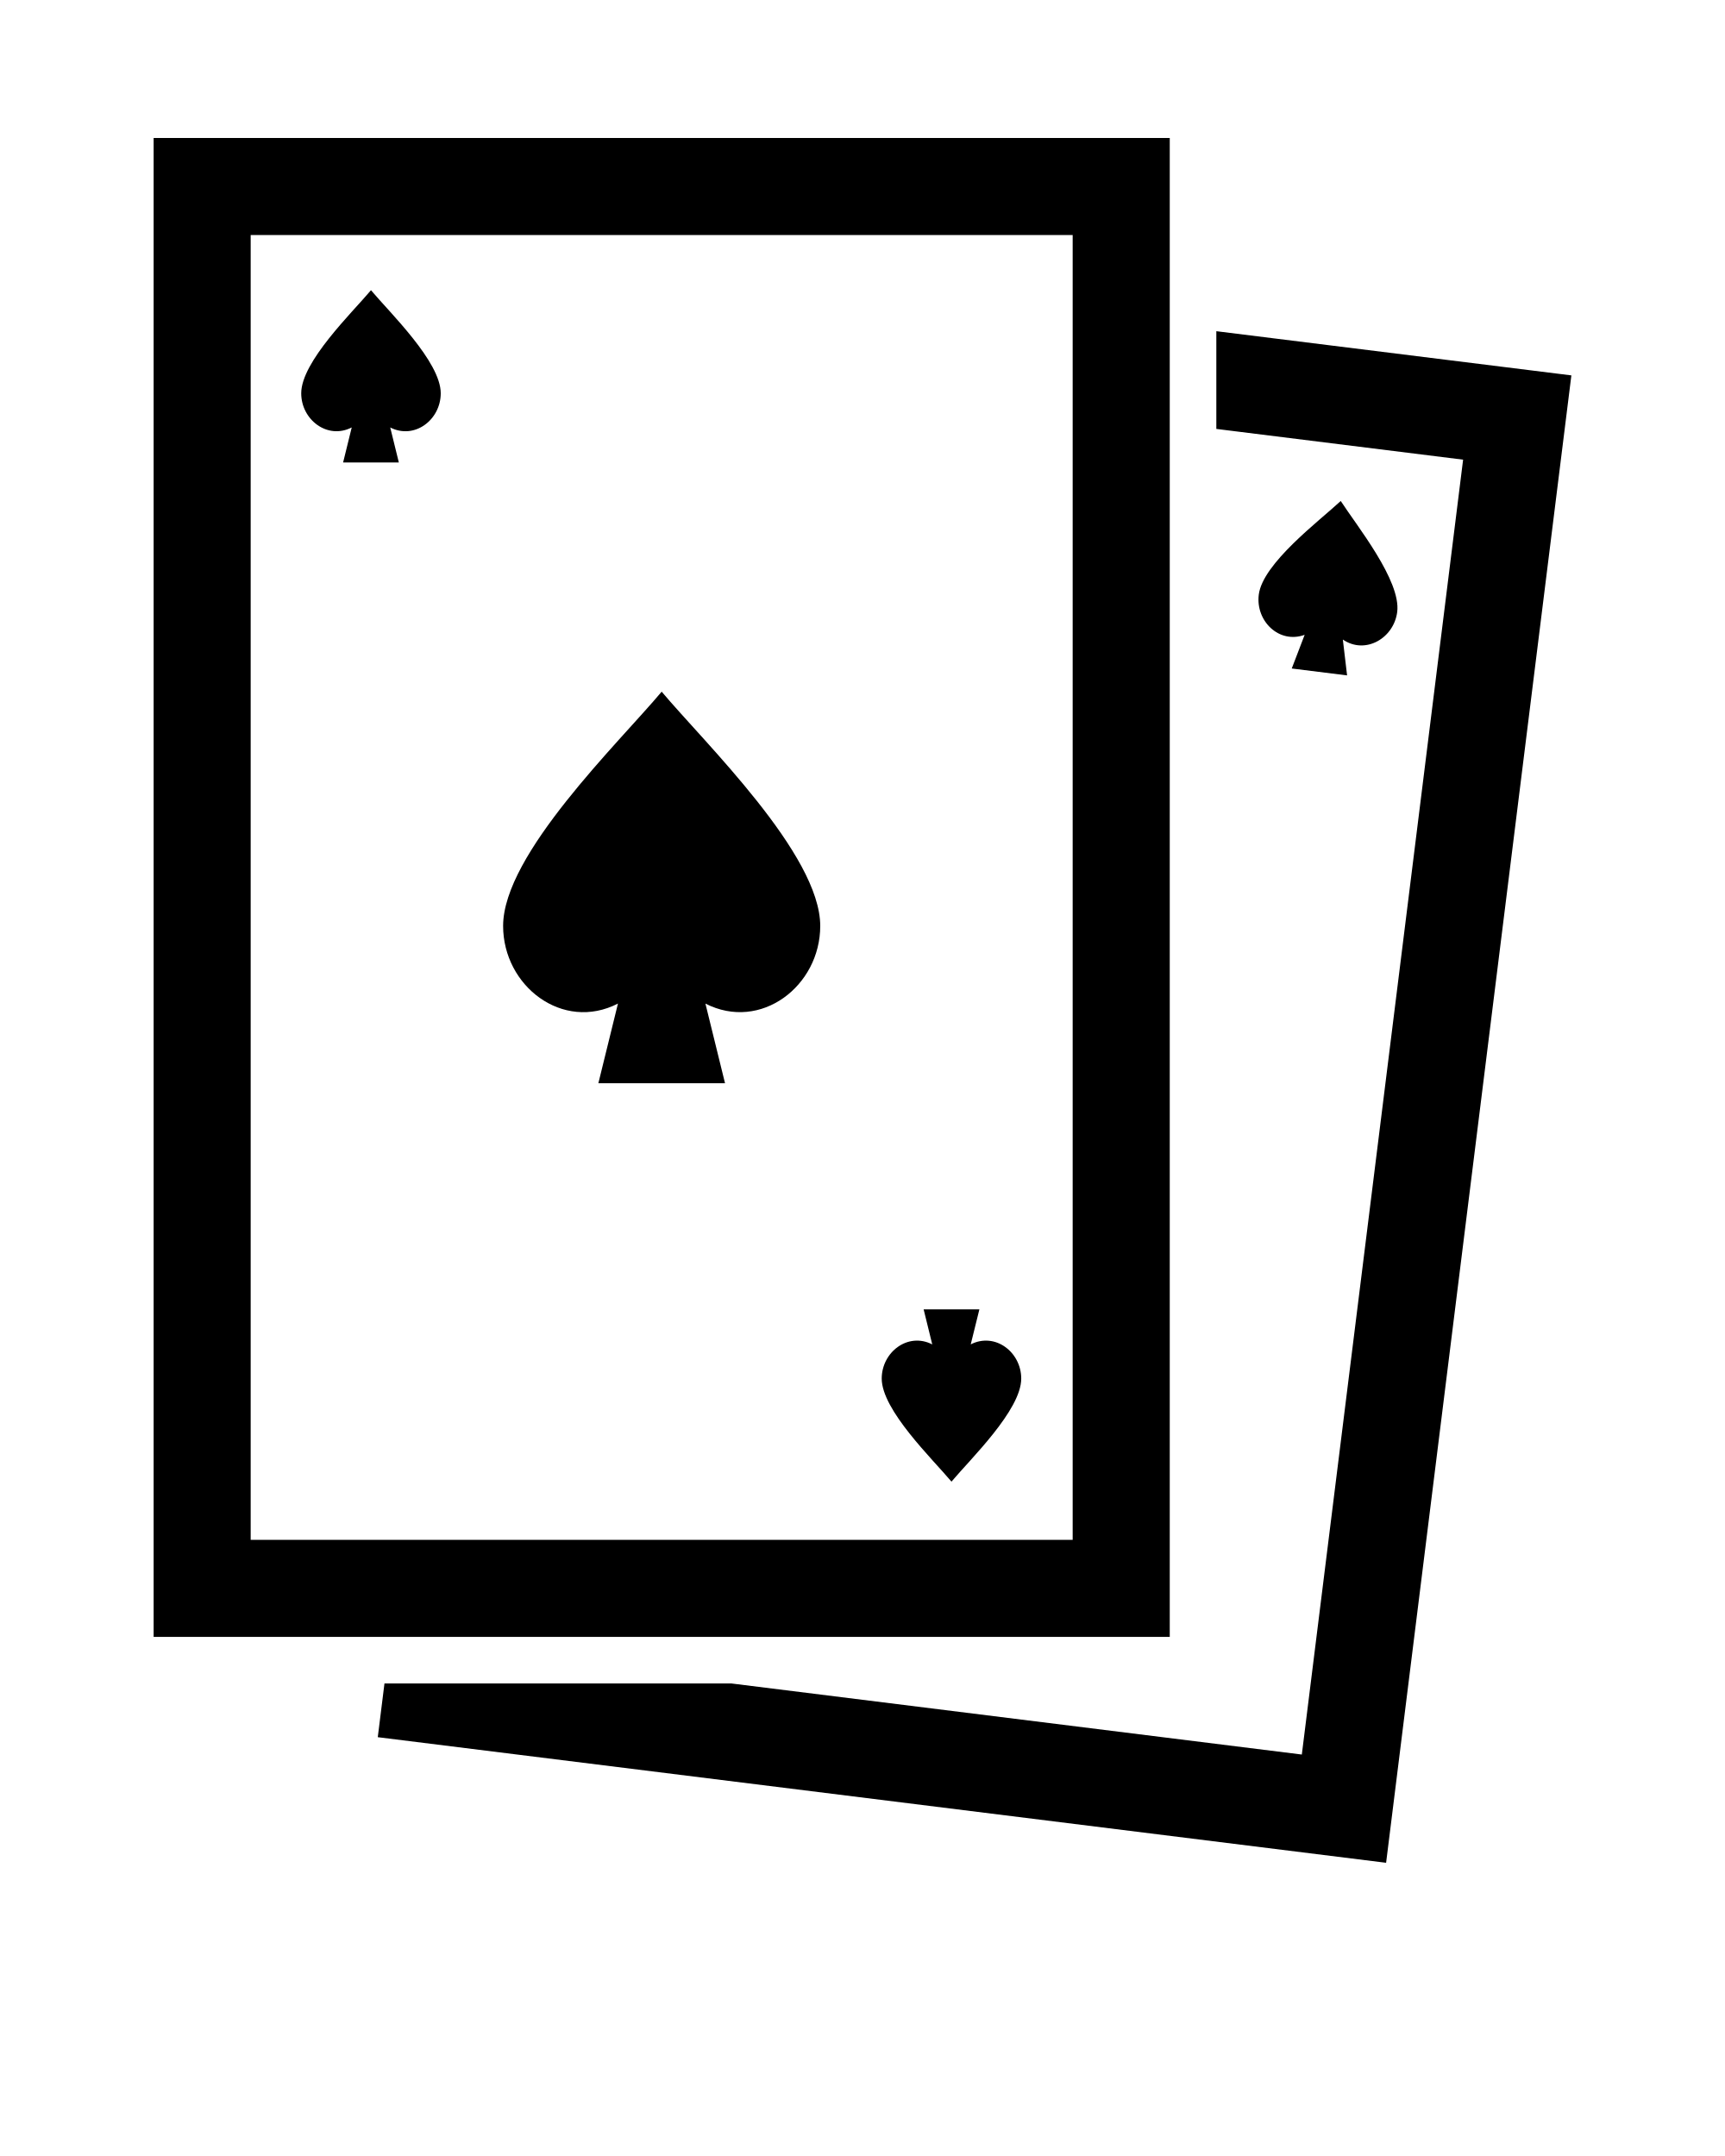
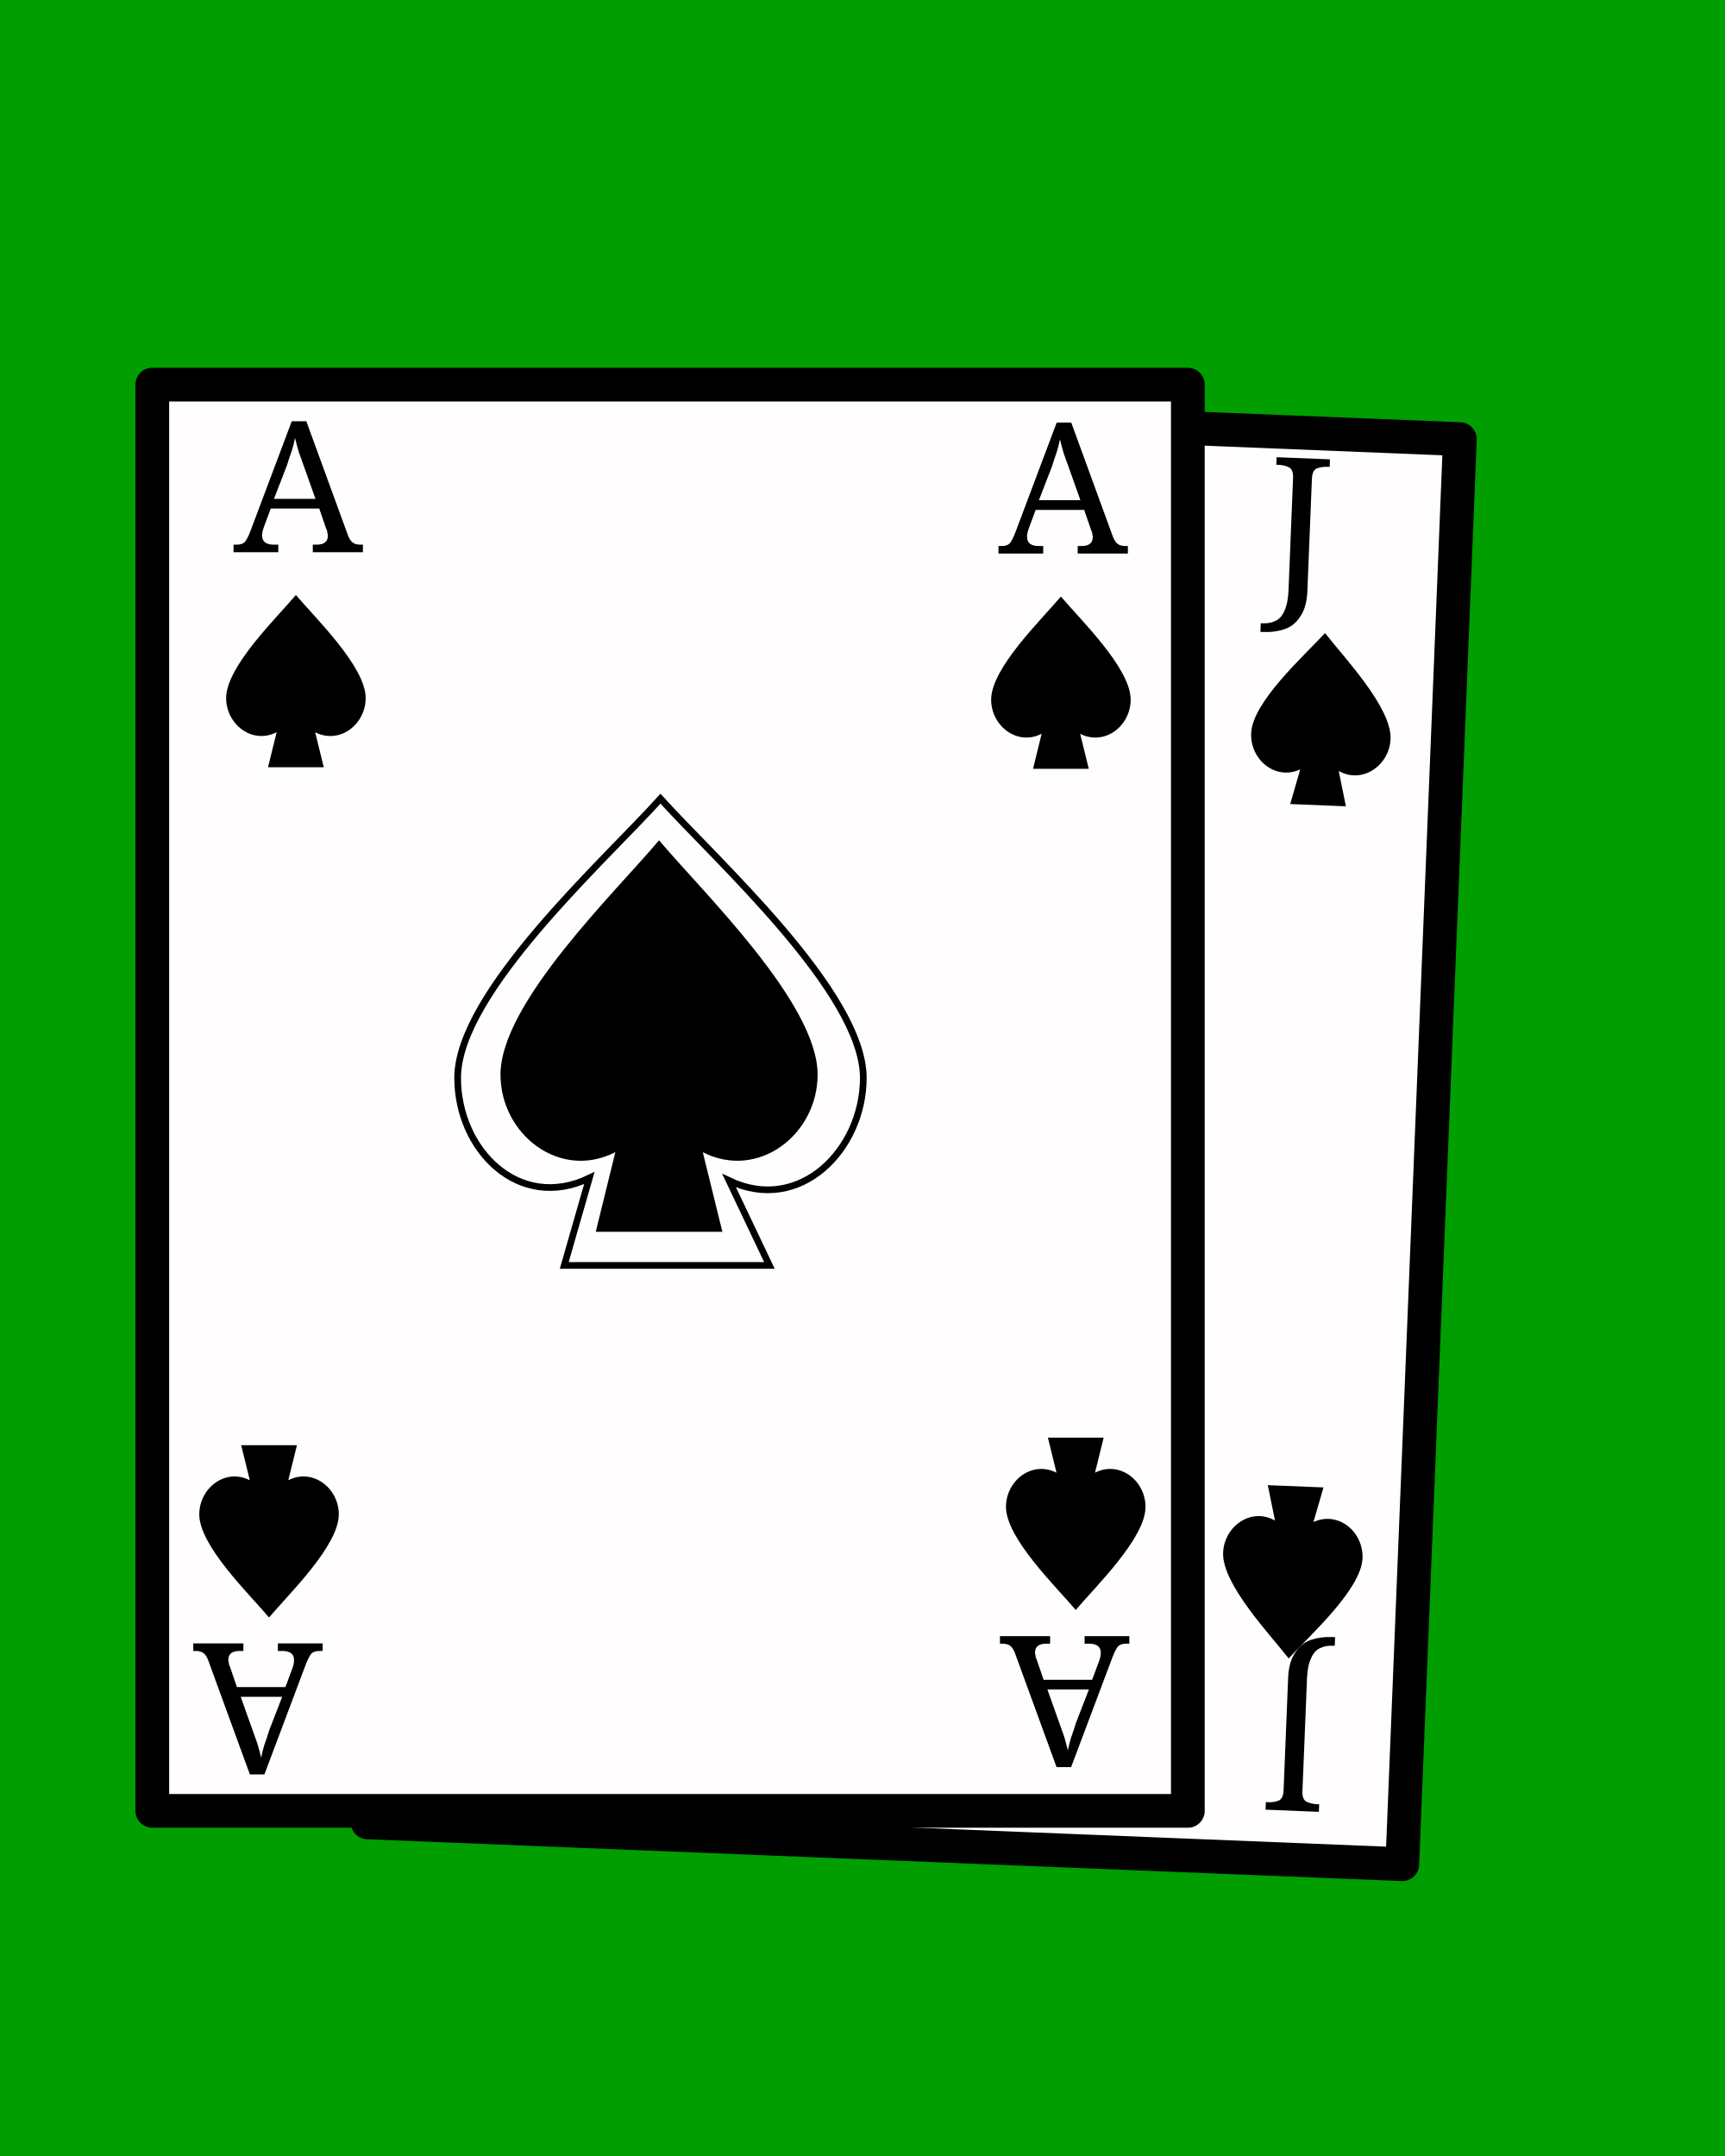
<svg xmlns="http://www.w3.org/2000/svg" version="1.1" x="0px" y="0px" viewBox="0 0 50 62.5" enable-background="new 0 0 50 50" xml:space="preserve" id="svg10">
  <defs id="defs14" />
-   <g id="g4" transform="translate(0,4)">
-     <path d="M 28.388,33.957 H 26.772 L 27.022,34.973 C 26.317,34.61 25.557,35.197 25.557,35.963 25.557,36.878 27.032,38.298 27.579,38.951 28.126,38.299 29.601,36.877 29.601,35.963 29.601,35.197 28.843,34.611 28.137,34.972 Z M 33.906,43.452 V 0 H 4.453 V 43.452 Z M 31.092,2.813 V 40.638 H 7.266 V 2.813 Z M 36.486,13.239 C 36.391,13.999 37.071,14.674 37.816,14.403 L 37.442,15.379 39.046,15.579 38.923,14.54 C 39.578,14.987 40.404,14.498 40.499,13.738 40.612,12.831 39.324,11.238 38.862,10.523 38.238,11.103 36.599,12.332 36.486,13.239 Z M 11.561,9.408 11.311,8.392 C 12.017,8.753 12.775,8.168 12.775,7.401 12.775,6.487 11.3,5.065 10.753,4.413 10.206,5.065 8.731,6.486 8.731,7.401 8.731,8.167 9.49,8.753 10.195,8.391 L 9.945,9.407 H 11.561 Z M 35.256,5.601 V 8.434 L 42.409,9.325 37.734,46.862 21.194,44.801 H 11.144 L 10.95,46.359 40.177,50 45.547,6.882 Z M 23.775,22.842 C 23.775,20.765 20.423,17.533 19.179,16.051 17.935,17.535 14.583,20.763 14.583,22.842 14.583,24.582 16.308,25.916 17.912,25.092 L 17.344,27.401 H 21.015 L 20.447,25.093 C 22.052,25.913 23.775,24.582 23.775,22.842 Z" id="path2" style="clip-rule:evenodd;fill-rule:evenodd" />
+   <rect style="opacity:1;fill:#009e00;fill-opacity:1;fill-rule:nonzero;stroke:none;stroke-width:1.005;stroke-linecap:round;stroke-linejoin:round;stroke-miterlimit:4;stroke-dasharray:none;stroke-dashoffset:261.397;stroke-opacity:1;paint-order:markers fill stroke" id="rect902" width="52.233" height="66.18" x="-2.009" y="-1.807" />
+   <g id="g1048" transform="rotate(2.314045,23.49995,-721.6014)">
+     <rect y="11.371" x="41.934" height="41.345" width="30.016" id="rect863-1" style="opacity:1;fill:#fffdfd;fill-opacity:1;fill-rule:nonzero;stroke:#000000;stroke-width:0.978;stroke-linecap:round;stroke-linejoin:round;stroke-miterlimit:4;stroke-dasharray:none;stroke-dashoffset:261.397;stroke-opacity:1;paint-order:markers fill stroke" />
+     <path id="path859-4" d="M 69.227,41.895 H 67.611 L 67.861,42.911 C 67.156,42.548 66.396,43.135 66.396,43.901 66.396,44.816 67.871,46.236 68.418,46.889 68.965,46.237 70.44,44.815 70.44,43.901 70.44,43.135 69.682,42.549 68.976,42.91 Z" style="clip-rule:evenodd;fill-rule:evenodd" />
+     <text transform="scale(-1)" id="text867-3-2" y="-47.497" x="-69.677" style="font-style:normal;font-variant:normal;font-weight:normal;font-stretch:normal;font-size:13.333px;line-height:20px;font-family:Georgia;-inkscape-font-specification:'Georgia, Normal';font-variant-ligatures:normal;font-variant-caps:normal;font-variant-numeric:normal;font-feature-settings:normal;text-align:start;letter-spacing:0px;word-spacing:0px;writing-mode:lr-tb;text-anchor:start;fill:#000000;fill-opacity:1;stroke:none;stroke-width:1px;stroke-linecap:butt;stroke-linejoin:miter;stroke-opacity:1" xml:space="preserve">
+       <tspan style="font-style:normal;font-variant:normal;font-weight:normal;font-stretch:normal;font-size:5.333px;font-family:Georgia;-inkscape-font-specification:'Georgia, Normal';font-variant-ligatures:normal;font-variant-caps:normal;font-variant-numeric:normal;font-feature-settings:normal;text-align:start;writing-mode:lr-tb;text-anchor:start" y="-47.497" x="-69.677" id="tspan865-8-7">J</tspan>
+     </text>
+     <path id="path851-5-9" d="M 69.079,22.141 68.829,21.125 C 69.535,21.486 70.293,20.901 70.293,20.134 70.293,19.22 68.818,17.798 68.271,17.146 67.724,17.798 66.249,19.219 66.249,20.134 66.249,20.9 67.008,21.486 67.713,21.124 L 67.463,22.14 H 69.079 Z" style="clip-rule:evenodd;fill-rule:evenodd" />
+     <text id="text867-8-9" y="15.903" x="66.462" style="font-style:normal;font-variant:normal;font-weight:normal;font-stretch:normal;font-size:13.333px;line-height:20px;font-family:Calibri;-inkscape-font-specification:'Calibri, Normal';font-variant-ligatures:normal;font-variant-caps:normal;font-variant-numeric:normal;font-feature-settings:normal;text-align:start;letter-spacing:0px;word-spacing:0px;writing-mode:lr-tb;text-anchor:start;fill:#000000;fill-opacity:1;stroke:none;stroke-width:1px;stroke-linecap:butt;stroke-linejoin:miter;stroke-opacity:1" xml:space="preserve">
+       <tspan style="font-style:normal;font-variant:normal;font-weight:normal;font-stretch:normal;font-size:5.333px;font-family:Georgia;-inkscape-font-specification:'Georgia, Normal';font-variant-ligatures:normal;font-variant-caps:normal;font-variant-numeric:normal;font-feature-settings:normal;text-align:start;writing-mode:lr-tb;text-anchor:start" y="15.903" x="66.462" id="tspan865-9-2">J</tspan>
+     </text>
  </g>
+   <rect style="opacity:1;fill:#fffdfd;fill-opacity:1;fill-rule:nonzero;stroke:#000000;stroke-width:0.978;stroke-linecap:round;stroke-linejoin:round;stroke-miterlimit:4;stroke-dasharray:none;stroke-dashoffset:261.397;stroke-opacity:1;paint-order:markers fill stroke" id="rect863" width="30.016" height="41.345" x="4.414" y="11.15" />
+   <path style="clip-rule:evenodd;fill-rule:evenodd" d="M 31.99,41.677 H 30.374 L 30.624,42.693 C 29.919,42.33 29.159,42.917 29.159,43.683 29.159,44.598 30.634,46.018 31.181,46.671 31.728,46.019 33.203,44.597 33.203,43.683 33.203,42.917 32.445,42.331 31.739,42.692 Z" id="path859" />
+   <path style="clip-rule:evenodd;fill-rule:evenodd;fill:none;stroke:none" d="M 35.283,3.912 V 41.737 H 11.457 V 3.912 Z" id="path855" />
+   <path style="clip-rule:evenodd;fill-rule:evenodd" d="M 9.385,22.243 9.135,21.227 C 9.841,21.588 10.599,21.003 10.599,20.236 10.599,19.322 9.124,17.9 8.577,17.248 8.03,17.9 6.555,19.321 6.555,20.236 6.555,21.002 7.314,21.588 8.019,21.226 L 7.769,22.242 H 9.385 Z" id="path851" />
+   <path style="clip-rule:evenodd;fill-rule:evenodd" d="M 23.699,31.15 C 23.699,29.073 20.347,25.841 19.103,24.359 17.859,25.843 14.507,29.071 14.507,31.15 14.507,32.89 16.232,34.224 17.836,33.4 L 17.268,35.709 H 20.939 L 20.371,33.401 C 21.976,34.221 23.699,32.89 23.699,31.15 Z" id="path2" />
+   <text xml:space="preserve" style="font-style:normal;font-variant:normal;font-weight:normal;font-stretch:normal;font-size:5.333px;line-height:20px;font-family:Georgia;-inkscape-font-specification:'Georgia, Normal';font-variant-ligatures:normal;font-variant-caps:normal;font-variant-numeric:normal;font-feature-settings:normal;text-align:start;letter-spacing:0px;word-spacing:0px;writing-mode:lr;text-anchor:start;fill:#000000;fill-opacity:1;stroke:none;stroke-width:1px;stroke-linecap:butt;stroke-linejoin:miter;stroke-opacity:1;" x="6.768" y="16.005" id="text867">
+     <tspan id="tspan865" x="6.768" y="16.005" style="font-style:normal;font-variant:normal;font-weight:normal;font-stretch:normal;font-size:5.333px;font-family:Georgia;-inkscape-font-specification:'Georgia, Normal';font-variant-ligatures:normal;font-variant-caps:normal;font-variant-numeric:normal;font-feature-settings:normal;text-align:start;writing-mode:lr;text-anchor:start;">A</tspan>
+   </text>
+   <text xml:space="preserve" style="font-style:normal;font-variant:normal;font-weight:normal;font-stretch:normal;font-size:5.333px;line-height:20px;font-family:Georgia;-inkscape-font-specification:'Georgia, Normal';font-variant-ligatures:normal;font-variant-caps:normal;font-variant-numeric:normal;font-feature-settings:normal;text-align:start;letter-spacing:0px;word-spacing:0px;writing-mode:lr;text-anchor:start;fill:#000000;fill-opacity:1;stroke:none;stroke-width:1px;stroke-linecap:butt;stroke-linejoin:miter;stroke-opacity:1;" x="-32.734" y="-47.426" id="text867-3" transform="scale(-1)">
+     <tspan id="tspan865-8" x="-32.734" y="-47.426" style="font-style:normal;font-variant:normal;font-weight:normal;font-stretch:normal;font-size:5.333px;font-family:Georgia;-inkscape-font-specification:'Georgia, Normal';font-variant-ligatures:normal;font-variant-caps:normal;font-variant-numeric:normal;font-feature-settings:normal;text-align:start;writing-mode:lr;text-anchor:start;">A</tspan>
+   </text>
+   <path style="clip-rule:evenodd;fill-rule:evenodd" d="M 31.559,22.288 31.309,21.272 C 32.015,21.633 32.773,21.048 32.773,20.281 32.773,19.367 31.298,17.945 30.751,17.293 30.204,17.945 28.729,19.366 28.729,20.281 28.729,21.047 29.488,21.633 30.193,21.271 L 29.943,22.287 H 31.559 Z" id="path851-5" />
+   <text xml:space="preserve" style="font-style:normal;font-variant:normal;font-weight:normal;font-stretch:normal;font-size:5.333px;line-height:20px;font-family:Georgia;-inkscape-font-specification:'Georgia, Normal';font-variant-ligatures:normal;font-variant-caps:normal;font-variant-numeric:normal;font-feature-settings:normal;text-align:start;letter-spacing:0px;word-spacing:0px;writing-mode:lr;text-anchor:start;fill:#000000;fill-opacity:1;stroke:none;stroke-width:1px;stroke-linecap:butt;stroke-linejoin:miter;stroke-opacity:1;" x="28.943" y="16.05" id="text867-8">
+     <tspan id="tspan865-9" x="28.943" y="16.05" style="font-style:normal;font-variant:normal;font-weight:normal;font-stretch:normal;font-size:5.333px;font-family:Georgia;-inkscape-font-specification:'Georgia, Normal';font-variant-ligatures:normal;font-variant-caps:normal;font-variant-numeric:normal;font-feature-settings:normal;text-align:start;writing-mode:lr;text-anchor:start;">A</tspan>
+   </text>
+   <path style="clip-rule:evenodd;fill-rule:evenodd" d="M 8.607,41.895 H 6.991 L 7.241,42.911 C 6.536,42.548 5.776,43.135 5.776,43.901 5.776,44.816 7.251,46.236 7.798,46.889 8.345,46.237 9.82,44.815 9.82,43.901 9.82,43.135 9.062,42.549 8.356,42.91 Z" id="path859-7" />
+   <text xml:space="preserve" style="font-style:normal;font-variant:normal;font-weight:normal;font-stretch:normal;font-size:5.333px;line-height:20px;font-family:Georgia;-inkscape-font-specification:'Georgia, Normal';font-variant-ligatures:normal;font-variant-caps:normal;font-variant-numeric:normal;font-feature-settings:normal;text-align:start;letter-spacing:0px;word-spacing:0px;writing-mode:lr;text-anchor:start;fill:#000000;fill-opacity:1;stroke:none;stroke-width:1px;stroke-linecap:butt;stroke-linejoin:miter;stroke-opacity:1;" x="-9.351" y="-47.644" id="text867-3-6" transform="scale(-1)">
+     <tspan id="tspan865-8-4" x="-9.351" y="-47.644" style="font-style:normal;font-variant:normal;font-weight:normal;font-stretch:normal;font-size:5.333px;font-family:Georgia;-inkscape-font-specification:'Georgia, Normal';font-variant-ligatures:normal;font-variant-caps:normal;font-variant-numeric:normal;font-feature-settings:normal;text-align:start;writing-mode:lr;text-anchor:start;">A</tspan>
+   </text>
+   <flowRoot xml:space="preserve" id="flowRoot1033" style="fill:black;stroke:none;stroke-opacity:1;stroke-width:1px;stroke-linejoin:miter;stroke-linecap:butt;fill-opacity:1;font-family:Calibri;font-style:normal;font-weight:normal;font-size:13.333px;line-height:20px;letter-spacing:0px;word-spacing:0px;-inkscape-font-specification:'Calibri, Normal';font-stretch:normal;font-variant:normal;text-anchor:start;text-align:start;writing-mode:lr;font-variant-ligatures:normal;font-variant-caps:normal;font-variant-numeric:normal;font-feature-settings:normal">
+     <flowRegion id="flowRegion1035">
+       <rect id="rect1037" width="67.388" height="61.502" x="31.193" y="-0.768" />
+     </flowRegion>
+     <flowPara id="flowPara1039" />
+   </flowRoot>
+   <path style="clip-rule:evenodd;fill:none;fill-rule:evenodd;stroke:#000000;stroke-width:0.194;stroke-miterlimit:4;stroke-dasharray:none;stroke-opacity:1" d="M 25.023,31.248 C 25.023,28.772 20.735,24.919 19.144,23.153 17.553,24.922 13.265,28.77 13.265,31.248 13.265,33.322 15.03,35.133 17.082,34.151 L 16.355,36.683 H 22.302 L 21.134,34.226 C 23.187,35.203 25.023,33.322 25.023,31.248 Z" id="path2-5" />
</svg>
